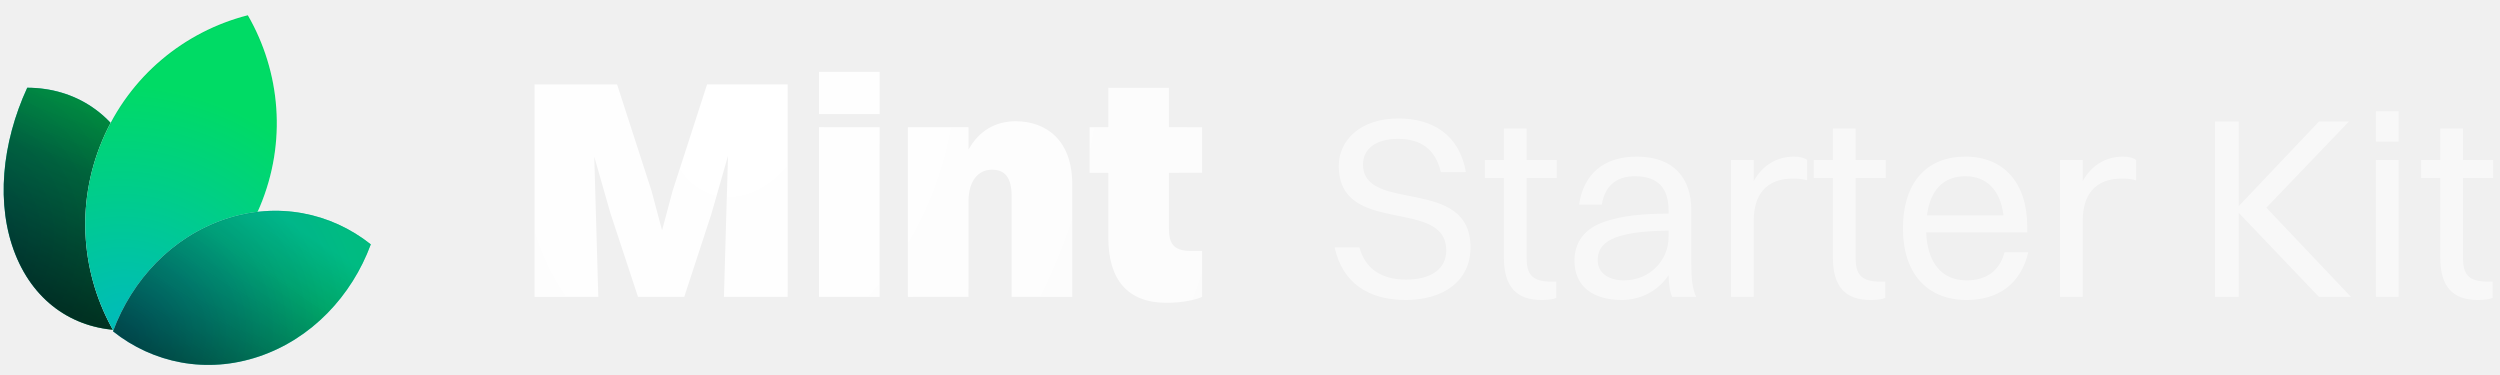
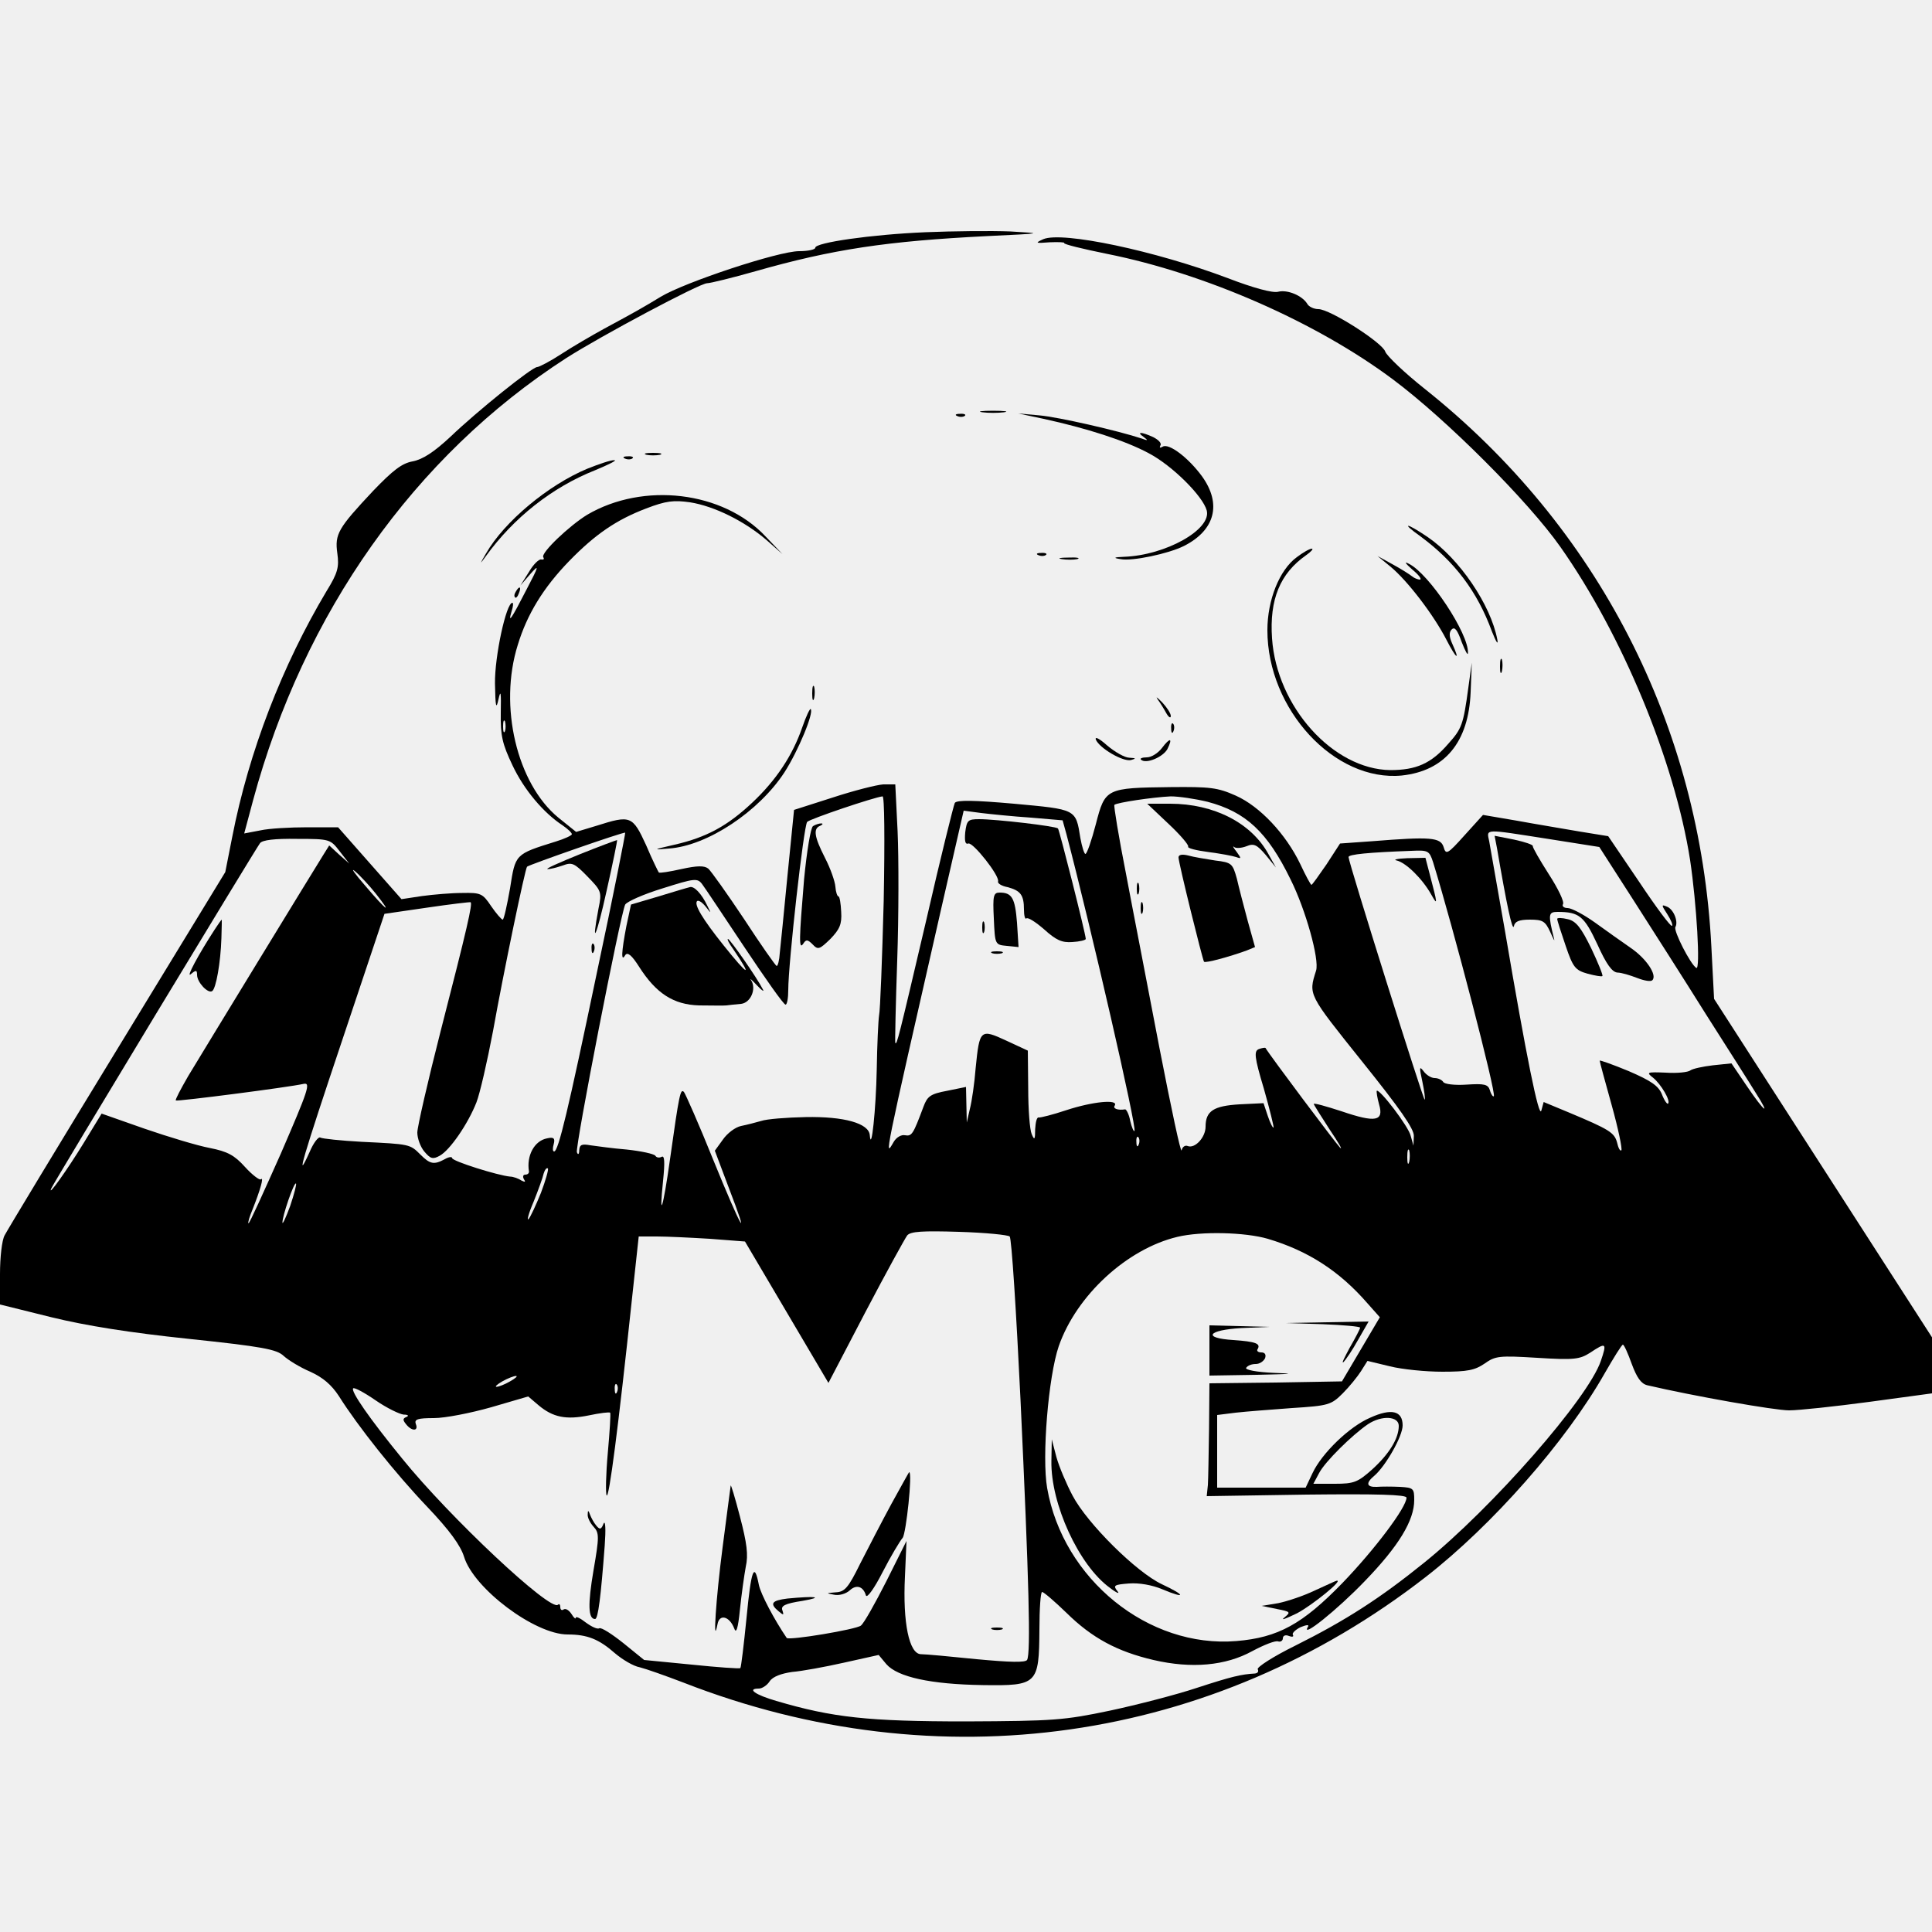
- <svg xmlns="http://www.w3.org/2000/svg" width="160" height="24" viewBox="0 0 160 24" fill="none">
-   <path d="M7.953 21.139C4.896 21.13 2.255 19.458 0.987 16.29C-0.28 13.121 0.109 9.163 1.744 5.615C4.801 5.624 7.442 7.296 8.71 10.465C9.977 13.633 9.588 17.591 7.953 21.139Z" fill="white" />
-   <path d="M7.953 21.139C4.896 21.13 2.255 19.458 0.987 16.29C-0.28 13.121 0.109 9.163 1.744 5.615C4.801 5.624 7.442 7.296 8.71 10.465C9.977 13.633 9.588 17.591 7.953 21.139Z" fill="url(#paint0_radial_115_109)" />
-   <path d="M7.953 21.139C4.896 21.13 2.255 19.458 0.987 16.29C-0.28 13.121 0.109 9.163 1.744 5.615C4.801 5.624 7.442 7.296 8.71 10.465C9.977 13.633 9.588 17.591 7.953 21.139Z" fill="black" fill-opacity="0.5" style="mix-blend-mode:hard-light" />
-   <path d="M7.953 21.139C4.896 21.13 2.255 19.458 0.987 16.29C-0.28 13.121 0.109 9.163 1.744 5.615C4.801 5.624 7.442 7.296 8.71 10.465C9.977 13.633 9.588 17.591 7.953 21.139Z" fill="url(#paint1_linear_115_109)" fill-opacity="0.5" style="mix-blend-mode:hard-light" />
-   <path d="M7.935 21.111C4.897 21.096 2.274 19.431 1.013 16.279C-0.248 13.124 0.136 9.182 1.762 5.643C4.8 5.659 7.423 7.324 8.684 10.476C9.945 13.63 9.561 17.572 7.935 21.111Z" stroke="url(#paint2_linear_115_109)" stroke-opacity="0.05" stroke-width="0.056" />
-   <path d="M7.31 21.257C11.354 20.221 14.884 17.375 16.628 13.236C18.373 9.097 17.945 4.587 15.86 0.976C11.816 2.012 8.287 4.858 6.542 8.998C4.797 13.137 5.225 17.646 7.31 21.257Z" fill="white" />
-   <path d="M7.31 21.257C11.354 20.221 14.884 17.375 16.628 13.236C18.373 9.097 17.945 4.587 15.86 0.976C11.816 2.012 8.287 4.858 6.542 8.998C4.797 13.137 5.225 17.646 7.31 21.257Z" fill="url(#paint3_radial_115_109)" />
-   <path d="M16.602 13.225C14.864 17.349 11.351 20.187 7.324 21.225C5.253 17.624 4.829 13.132 6.568 9.009C8.306 4.885 11.819 2.047 15.846 1.009C17.918 4.61 18.341 9.101 16.602 13.225Z" stroke="url(#paint4_linear_115_109)" stroke-opacity="0.05" stroke-width="0.056" />
-   <path d="M7.234 21.207C9.789 23.237 13.21 23.951 16.577 22.814C19.944 21.677 22.506 18.945 23.73 15.638C21.175 13.608 17.754 12.894 14.387 14.031C11.02 15.168 8.458 17.901 7.234 21.207Z" fill="white" />
-   <path d="M7.234 21.207C9.789 23.237 13.21 23.951 16.577 22.814C19.944 21.677 22.506 18.945 23.73 15.638C21.175 13.608 17.754 12.894 14.387 14.031C11.02 15.168 8.458 17.901 7.234 21.207Z" fill="url(#paint5_radial_115_109)" />
-   <path d="M7.234 21.207C9.789 23.237 13.21 23.951 16.577 22.814C19.944 21.677 22.506 18.945 23.73 15.638C21.175 13.608 17.754 12.894 14.387 14.031C11.02 15.168 8.458 17.901 7.234 21.207Z" fill="black" fill-opacity="0.2" style="mix-blend-mode:hard-light" />
-   <path d="M7.234 21.207C9.789 23.237 13.21 23.951 16.577 22.814C19.944 21.677 22.506 18.945 23.73 15.638C21.175 13.608 17.754 12.894 14.387 14.031C11.02 15.168 8.458 17.901 7.234 21.207Z" fill="url(#paint6_linear_115_109)" fill-opacity="0.5" style="mix-blend-mode:hard-light" />
-   <path d="M16.568 22.787C13.218 23.918 9.814 23.212 7.267 21.198C8.492 17.907 11.044 15.189 14.396 14.058C17.747 12.927 21.15 13.633 23.697 15.648C22.472 18.938 19.92 21.656 16.568 22.787Z" stroke="url(#paint7_linear_115_109)" stroke-opacity="0.05" stroke-width="0.056" />
-   <path d="M34.212 19V5.4H39.492L41.692 12.2L42.372 14.74L43.052 12.2L45.252 5.4H50.412V19H46.332L46.592 9.98L45.532 13.68L43.792 19H40.832L39.052 13.6L38.032 10.02L38.292 19H34.212ZM52.416 7.3V4.6H56.295V7.3H52.416ZM52.416 19V8.14H56.295V19H52.416ZM58.104 19V8.14H61.984V9.58C62.664 8.34 63.744 7.76 65.004 7.76C66.964 7.76 68.624 8.98 68.624 11.78V19H64.744V12.56C64.744 11.34 64.304 10.86 63.484 10.86C62.604 10.86 61.984 11.58 61.984 12.88V19H58.104ZM70.933 15.22V11.06H69.733V8.14H70.933V5.62H74.813V8.14H76.933V11.06H74.813V14.6C74.813 15.5 75.033 16.06 76.213 16.06H76.933V19C76.493 19.2 75.673 19.38 74.653 19.38C72.153 19.38 70.933 17.88 70.933 15.22Z" fill="url(#paint8_radial_115_109)" />
-   <path d="M87.232 10.519C87.232 13.687 94.112 11.229 94.112 15.832C94.112 17.994 92.364 19.198 89.971 19.198C87.562 19.198 85.912 18.093 85.417 15.832H87.001C87.364 17.169 88.371 17.895 89.987 17.895C91.671 17.895 92.561 17.152 92.561 16.03C92.561 12.598 85.681 15.155 85.681 10.618C85.681 9.001 87.034 7.582 89.509 7.582C91.671 7.582 93.403 8.621 93.816 11.014H92.215C91.868 9.529 90.912 8.886 89.476 8.886C88.057 8.886 87.232 9.529 87.232 10.519ZM96.25 16.476V11.393H95.029V10.239H96.25V8.226H97.702V10.239H99.632V11.393H97.702V16.476C97.702 17.532 98.015 18.026 99.302 18.026H99.599V19.066C99.434 19.148 99.071 19.198 98.659 19.198C97.025 19.198 96.25 18.323 96.25 16.476ZM102.516 13.093H101.064C101.345 11.162 102.615 10.024 104.76 10.024C107.103 10.024 108.242 11.393 108.242 13.44V16.888C108.242 17.895 108.324 18.521 108.555 19H107.021C106.856 18.654 106.806 18.142 106.79 17.614C106.047 18.72 104.859 19.198 103.803 19.198C101.988 19.198 100.767 18.357 100.767 16.69C100.767 15.486 101.427 14.611 102.714 14.182C103.902 13.786 105.107 13.687 106.79 13.671V13.473C106.79 12.053 106.13 11.278 104.628 11.278C103.374 11.278 102.698 11.971 102.516 13.093ZM102.252 16.657C102.252 17.465 102.929 17.944 103.952 17.944C105.569 17.944 106.79 16.674 106.79 15.172V14.759C103.061 14.793 102.252 15.585 102.252 16.657ZM110.787 19V10.239H112.239V11.591C112.833 10.519 113.774 10.024 114.83 10.024C115.176 10.024 115.49 10.107 115.655 10.239V11.542C115.407 11.46 115.094 11.427 114.747 11.427C112.998 11.427 112.239 12.515 112.239 14.1V19H110.787ZM117.305 16.476V11.393H116.084V10.239H117.305V8.226H118.757V10.239H120.688V11.393H118.757V16.476C118.757 17.532 119.071 18.026 120.358 18.026H120.655V19.066C120.49 19.148 120.127 19.198 119.714 19.198C118.081 19.198 117.305 18.323 117.305 16.476ZM129.809 16.145C129.33 18.192 127.862 19.198 125.865 19.198C123.324 19.198 121.79 17.482 121.79 14.627C121.79 11.658 123.324 10.024 125.783 10.024C128.258 10.024 129.743 11.723 129.743 14.512V14.875H123.275C123.357 16.838 124.281 17.944 125.865 17.944C127.103 17.944 127.977 17.35 128.291 16.145H129.809ZM125.783 11.278C124.38 11.278 123.539 12.152 123.324 13.786H128.225C128.027 12.169 127.152 11.278 125.783 11.278ZM131.843 19V10.239H133.295V11.591C133.889 10.519 134.829 10.024 135.885 10.024C136.232 10.024 136.545 10.107 136.71 10.239V11.542C136.463 11.46 136.149 11.427 135.803 11.427C134.054 11.427 133.295 12.515 133.295 14.1V19H131.843ZM141.763 19V7.78H143.281V13.192L148.413 7.78H150.327L145.047 13.291L150.459 19H148.413L143.281 13.621V19H141.763ZM152.06 9.067V7.12H153.512V9.067H152.06ZM152.06 19V10.239H153.512V19H152.06ZM156.178 16.476V11.393H154.957V10.239H156.178V8.226H157.63V10.239H159.56V11.393H157.63V16.476C157.63 17.532 157.943 18.026 159.23 18.026H159.527V19.066C159.362 19.148 158.999 19.198 158.587 19.198C156.953 19.198 156.178 18.323 156.178 16.476Z" fill="white" fill-opacity="0.55" />
-   <defs>
-     <radialGradient id="paint0_radial_115_109" cx="0" cy="0" r="1" gradientUnits="userSpaceOnUse" gradientTransform="translate(-3.00503 15.023) rotate(-10.029) scale(17.9572 17.784)">
-       <stop stop-color="#00B0BB" />
-       <stop offset="1" stop-color="#00DB65" />
-     </radialGradient>
-     <linearGradient id="paint1_linear_115_109" x1="7.39" y1="4.813" x2="1.63" y2="18.689" gradientUnits="userSpaceOnUse">
-       <stop stop-color="#18E299" />
-       <stop offset="1" />
-     </linearGradient>
-     <linearGradient id="paint2_linear_115_109" x1="7.948" y1="8.016" x2="1.761" y2="18.746" gradientUnits="userSpaceOnUse">
-       <stop />
-       <stop offset="1" stop-opacity="0" />
-     </linearGradient>
-     <radialGradient id="paint3_radial_115_109" cx="0" cy="0" r="1" gradientUnits="userSpaceOnUse" gradientTransform="translate(8.11404 20.8822) rotate(-75.7542) scale(21.6246 23.7772)">
-       <stop stop-color="#00BBBB" />
-       <stop offset="0.713" stop-color="#00DB65" />
-     </radialGradient>
-     <linearGradient id="paint4_linear_115_109" x1="7.602" y1="5.871" x2="15.556" y2="16.372" gradientUnits="userSpaceOnUse">
-       <stop />
-       <stop offset="1" stop-opacity="0" />
-     </linearGradient>
-     <radialGradient id="paint5_radial_115_109" cx="0" cy="0" r="1" gradientUnits="userSpaceOnUse" gradientTransform="translate(7.84537 21.5181) rotate(-20.3525) scale(18.5603 17.32)">
-       <stop stop-color="#00B0BB" />
-       <stop offset="1" stop-color="#00DB65" />
-     </radialGradient>
-     <linearGradient id="paint6_linear_115_109" x1="16.808" y1="13.007" x2="10.041" y2="22.994" gradientUnits="userSpaceOnUse">
-       <stop stop-color="#00B1BC" />
-       <stop offset="1" />
-     </linearGradient>
-     <linearGradient id="paint7_linear_115_109" x1="16.808" y1="13.007" x2="14.169" y2="23.841" gradientUnits="userSpaceOnUse">
-       <stop />
-       <stop offset="1" stop-opacity="0" />
-     </linearGradient>
-     <radialGradient id="paint8_radial_115_109" cx="0" cy="0" r="1" gradientUnits="userSpaceOnUse" gradientTransform="translate(47.2781 7) rotate(19.0047) scale(67.5582 85.7506)">
-       <stop stop-color="white" />
-       <stop offset="1" stop-color="white" stop-opacity="0.5" />
-     </radialGradient>
-   </defs>
+ <svg xmlns="http://www.w3.org/2000/svg" version="1.0" width="500pt" height="500pt" viewBox="0 0 500 500" preserveAspectRatio="xMidYMid meet">
+   <g transform="translate(0,500) scale(0.1,-0.1)" fill="#000000" stroke="none">
+     <path d="M2395 4399 c-142 -6 -285 -27 -285 -40 0 -5 -19 -9 -42 -9 -53 0 -295 -80 -358 -118 -48 -29 -60 -36 -147 -83 -31 -17 -81 -46 -110 -65 -29 -19 -58 -34 -63 -34 -13 0 -154 -113 -225 -181 -42 -39 -71 -58 -97 -63 -28 -5 -51 -23 -102 -76 -91 -97 -100 -112 -93 -162 5 -36 1 -51 -28 -98 -114 -191 -201 -415 -244 -636 l-18 -91 -280 -459 c-154 -252 -285 -469 -291 -481 -7 -12 -12 -57 -12 -100 l0 -79 133 -33 c90 -22 203 -40 356 -56 190 -20 227 -27 245 -44 12 -11 43 -30 69 -41 33 -15 55 -34 74 -63 49 -78 146 -200 229 -287 58 -61 86 -100 95 -129 25 -82 183 -201 268 -201 51 0 81 -12 123 -49 19 -16 47 -33 64 -36 16 -4 67 -22 114 -40 659 -257 1367 -156 1920 274 171 133 362 349 463 527 23 40 44 74 47 74 3 0 13 -22 23 -50 13 -35 24 -51 40 -55 120 -28 330 -65 367 -65 25 0 118 10 208 22 l162 22 0 72 0 73 -282 438 -282 438 -7 135 c-29 572 -294 1087 -741 1443 -53 42 -99 86 -103 97 -7 23 -143 110 -173 110 -11 0 -25 6 -29 14 -13 21 -51 37 -75 31 -14 -4 -65 10 -130 35 -188 71 -429 122 -478 101 -22 -10 -21 -11 17 -8 23 1 40 0 37 -2 -2 -3 47 -15 111 -28 255 -51 542 -177 740 -325 138 -103 350 -315 433 -433 160 -227 296 -555 336 -811 17 -114 27 -286 16 -279 -15 9 -60 97 -54 106 8 14 -5 47 -23 53 -14 6 -13 3 2 -20 9 -14 15 -28 12 -30 -3 -3 -41 48 -85 114 l-80 118 -74 12 c-40 7 -113 19 -162 28 l-88 15 -48 -53 c-44 -49 -48 -51 -54 -30 -8 25 -34 27 -184 15 l-84 -6 -35 -54 c-20 -29 -37 -53 -39 -53 -2 0 -15 24 -29 54 -37 77 -104 149 -167 177 -47 21 -67 23 -168 22 -168 -2 -170 -3 -194 -96 -11 -42 -23 -77 -27 -77 -3 0 -9 19 -13 41 -12 76 -10 74 -172 89 -102 9 -148 10 -153 2 -3 -6 -37 -142 -74 -304 -72 -307 -76 -323 -80 -317 -1 2 1 99 5 214 4 116 4 265 1 333 l-6 122 -31 0 c-17 -1 -76 -16 -131 -34 l-100 -32 -17 -170 c-9 -93 -18 -184 -20 -201 -1 -18 -5 -33 -8 -33 -3 1 -41 55 -84 121 -44 66 -86 125 -93 131 -10 8 -28 8 -69 -1 -31 -7 -57 -11 -59 -9 -1 1 -17 33 -33 71 -35 76 -40 78 -128 50 l-53 -16 -46 37 c-107 88 -155 288 -105 447 24 79 66 148 133 217 68 70 123 107 199 136 52 20 72 22 114 16 63 -10 141 -49 197 -97 l42 -37 -44 46 c-110 117 -316 141 -461 56 -46 -28 -121 -99 -114 -110 3 -5 1 -7 -5 -6 -6 2 -21 -13 -32 -32 l-22 -35 26 30 c23 26 22 21 -10 -40 -40 -78 -49 -91 -39 -57 4 12 5 22 2 22 -16 0 -46 -139 -45 -209 1 -60 3 -69 9 -41 6 27 7 18 6 -35 -1 -59 4 -80 30 -135 30 -64 81 -124 130 -156 13 -9 24 -19 24 -23 0 -3 -19 -12 -42 -19 -106 -33 -104 -32 -118 -121 -8 -45 -16 -81 -19 -81 -3 0 -17 16 -30 35 -22 33 -27 35 -75 34 -28 0 -75 -4 -104 -8 l-53 -8 -82 93 -82 93 -80 0 c-44 0 -99 -3 -121 -8 l-42 -8 23 86 c131 485 418 891 810 1144 89 57 346 194 365 194 8 0 65 14 125 31 200 57 340 78 600 91 146 7 147 7 60 12 -49 2 -148 1 -220 -2z m-1088 -1291 c-3 -7 -5 -2 -5 12 0 14 2 19 5 13 2 -7 2 -19 0 -25z m980 -440 c-4 -150 -9 -283 -12 -296 -2 -13 -5 -76 -6 -140 -2 -103 -14 -217 -18 -170 -2 31 -67 49 -166 47 -49 -1 -101 -5 -115 -10 -14 -4 -37 -10 -52 -13 -15 -3 -36 -19 -47 -35 l-21 -29 35 -93 c60 -156 33 -108 -39 69 -37 92 -72 171 -76 176 -9 9 -12 -3 -36 -174 -18 -128 -29 -162 -18 -56 5 49 4 67 -4 62 -6 -3 -13 -2 -16 3 -4 5 -37 12 -74 16 -37 3 -79 9 -94 11 -22 4 -28 2 -29 -13 0 -10 -3 -13 -6 -5 -5 13 113 618 125 641 5 8 48 27 97 42 82 26 90 27 102 11 7 -9 56 -83 110 -164 54 -81 101 -148 106 -148 4 0 7 17 7 38 0 68 40 426 49 435 8 8 174 64 195 66 5 1 6 -110 3 -271z m838 257 c99 -26 155 -78 215 -201 39 -78 75 -207 66 -236 -20 -63 -21 -60 119 -235 98 -122 135 -175 134 -193 l-1 -25 -7 25 c-5 24 -81 123 -88 117 -1 -2 1 -17 6 -35 13 -44 -9 -48 -97 -18 -40 13 -72 22 -72 19 0 -2 19 -32 41 -66 23 -34 35 -55 27 -47 -11 11 -182 239 -193 258 -1 1 -9 0 -17 -3 -13 -5 -12 -20 13 -103 15 -53 26 -98 25 -100 -2 -2 -9 12 -15 30 l-11 33 -62 -3 c-67 -4 -88 -17 -88 -58 0 -27 -27 -57 -46 -50 -7 3 -14 -2 -16 -11 -2 -9 -27 109 -57 263 -29 153 -69 357 -87 453 -19 96 -32 176 -30 178 6 6 101 20 146 22 20 0 62 -6 95 -14z m-457 -41 l82 -7 10 -36 c63 -240 183 -761 176 -768 -2 -2 -7 9 -11 26 -3 17 -10 30 -13 30 -19 -3 -33 2 -27 10 10 17 -58 10 -125 -12 -36 -12 -68 -20 -72 -19 -5 1 -8 -13 -9 -30 0 -28 -2 -30 -9 -13 -5 11 -9 64 -9 118 l-1 98 -56 26 c-67 31 -69 29 -79 -71 -3 -39 -10 -87 -15 -106 l-8 -35 -1 46 -1 46 -49 -10 c-43 -8 -51 -14 -61 -41 -27 -72 -30 -77 -48 -74 -9 2 -22 -5 -29 -17 -24 -41 -28 -59 123 604 l58 253 45 -6 c25 -3 83 -9 129 -12z m-1123 -400 c-75 -359 -100 -464 -111 -464 -4 0 -4 9 -1 19 4 15 0 19 -17 15 -33 -6 -54 -45 -47 -86 0 -5 -4 -8 -10 -8 -5 0 -7 -5 -3 -12 5 -7 3 -8 -7 -3 -7 5 -21 10 -29 10 -32 3 -150 40 -150 48 0 4 -9 3 -19 -3 -28 -15 -38 -13 -63 12 -27 27 -27 27 -152 33 -54 3 -102 8 -107 11 -5 3 -18 -14 -28 -38 -38 -84 -19 -19 87 297 l107 320 110 16 c61 9 112 15 113 14 5 -5 -8 -63 -78 -335 -33 -129 -60 -247 -60 -261 0 -15 8 -37 18 -49 16 -19 22 -21 40 -11 26 14 73 82 95 138 9 23 28 106 43 185 27 151 83 420 88 425 5 5 251 91 254 88 1 -1 -31 -164 -73 -361z m2461 345 l133 -21 88 -137 c48 -75 133 -208 188 -296 56 -88 114 -179 128 -202 41 -64 24 -52 -22 16 l-40 59 -48 -5 c-26 -3 -53 -9 -58 -13 -6 -5 -35 -8 -64 -6 -49 2 -51 1 -33 -13 21 -17 46 -60 39 -67 -2 -3 -10 8 -16 24 -9 22 -28 35 -86 60 -41 17 -75 29 -75 27 0 -3 14 -54 31 -115 17 -61 28 -114 25 -117 -3 -3 -8 6 -11 20 -7 26 -20 34 -125 78 l-65 27 -6 -22 c-6 -23 -39 140 -94 464 -20 113 -38 217 -41 233 -7 33 -15 32 152 6z m-3127 -32 l25 -32 -26 23 -26 24 -15 -24 c-19 -30 -303 -495 -350 -573 -19 -33 -34 -61 -32 -63 3 -3 291 34 331 43 19 4 11 -18 -59 -180 -45 -101 -82 -183 -84 -181 -2 2 3 18 11 37 19 48 30 85 21 77 -3 -3 -22 11 -41 32 -27 30 -45 40 -91 49 -32 6 -108 29 -169 50 l-111 39 -47 -77 c-41 -67 -95 -143 -83 -116 7 16 529 879 540 893 6 8 38 12 96 11 85 0 86 -1 110 -32z m2830 -29 c51 -165 164 -598 157 -605 -2 -2 -7 4 -10 15 -5 16 -14 18 -61 15 -29 -2 -57 1 -60 7 -3 5 -13 10 -22 10 -9 0 -22 8 -29 18 -11 14 -11 10 -3 -27 5 -24 8 -45 6 -47 -3 -3 -197 614 -197 628 0 7 52 12 162 16 44 2 47 1 57 -30z m-2737 -80 c46 -58 28 -45 -27 20 -27 31 -39 48 -26 37 13 -11 37 -37 53 -57z m1975 -650 c-3 -8 -6 -5 -6 6 -1 11 2 17 5 13 3 -3 4 -12 1 -19z m700 -45 c-3 -10 -5 -4 -5 12 0 17 2 24 5 18 2 -7 2 -21 0 -30z m-2247 -80 c-13 -32 -27 -62 -32 -68 -5 -5 0 15 13 45 12 30 24 63 26 73 3 10 8 16 11 13 2 -3 -6 -31 -18 -63z m-649 -34 c-11 -30 -20 -49 -20 -43 -1 15 30 106 35 101 2 -2 -5 -28 -15 -58z m1862 -79 c5 -4 17 -194 28 -421 22 -471 27 -659 17 -675 -5 -7 -44 -6 -130 2 -68 7 -133 13 -145 13 -30 1 -47 81 -41 201 l4 92 -52 -104 c-29 -57 -58 -109 -66 -115 -12 -10 -186 -39 -192 -32 -32 47 -67 113 -72 137 -12 62 -20 40 -32 -85 -7 -70 -14 -128 -16 -130 -2 -2 -58 2 -126 9 l-123 12 -53 43 c-30 24 -58 42 -63 39 -5 -3 -20 4 -35 15 -14 11 -26 17 -26 12 0 -4 -5 0 -11 10 -6 9 -14 15 -20 12 -5 -4 -9 -1 -9 6 0 7 -3 9 -6 6 -19 -19 -280 226 -403 378 -85 104 -134 175 -127 182 3 3 29 -11 58 -31 29 -20 62 -36 73 -37 11 0 14 -3 7 -6 -10 -4 -10 -8 -1 -19 15 -19 33 -18 25 1 -4 12 5 15 47 15 29 0 95 13 148 28 l96 28 27 -23 c37 -31 71 -38 130 -26 28 6 53 9 55 7 2 -1 -1 -48 -6 -104 -5 -55 -6 -105 -3 -110 6 -10 30 174 66 513 l17 157 47 0 c26 0 88 -3 137 -6 l91 -7 108 -183 108 -183 96 184 c53 101 102 190 108 198 9 10 39 12 134 9 68 -2 127 -8 131 -12z m668 -6 c104 -31 185 -83 258 -167 l32 -36 -49 -83 -49 -83 -171 -3 -172 -2 -1 -118 c-1 -64 -2 -130 -3 -145 l-3 -29 259 4 c182 2 258 0 258 -8 0 -25 -83 -135 -166 -221 -103 -106 -166 -141 -274 -150 -228 -19 -449 160 -490 396 -14 80 3 288 30 367 46 132 177 252 307 283 62 15 176 12 234 -5z m862 -316 c-33 -97 -280 -379 -457 -522 -114 -92 -202 -149 -334 -215 -57 -28 -100 -56 -97 -61 3 -6 0 -10 -7 -11 -36 -2 -61 -8 -150 -37 -54 -18 -155 -44 -225 -59 -119 -25 -146 -27 -373 -28 -254 0 -345 10 -491 53 -55 16 -77 32 -45 32 8 0 21 8 28 19 8 12 30 20 58 24 25 2 85 13 134 24 l90 20 20 -24 c29 -33 114 -52 250 -54 141 -2 145 2 146 144 0 53 3 97 7 97 4 0 32 -24 63 -54 66 -65 131 -100 225 -122 99 -23 187 -15 256 23 30 16 60 28 67 25 6 -2 12 2 12 8 0 7 7 10 16 6 8 -3 13 -2 10 3 -3 4 6 13 20 20 15 6 23 7 19 1 -20 -33 76 44 147 118 88 91 128 157 128 210 0 30 -2 32 -37 34 -21 1 -48 1 -60 0 -27 -1 -29 10 -6 29 29 25 73 102 73 130 0 38 -29 45 -84 20 -54 -23 -125 -92 -149 -143 l-18 -38 -114 0 -115 0 0 94 0 94 48 6 c26 3 92 8 146 12 94 6 101 8 131 38 17 17 38 43 47 57 l17 27 58 -14 c32 -8 93 -14 136 -14 65 0 84 4 109 21 28 20 38 21 136 15 96 -6 110 -4 137 13 42 28 44 26 28 -21z m-2823 -53 c-14 -8 -29 -14 -35 -14 -5 0 1 6 15 14 14 8 30 14 35 14 6 0 -1 -6 -15 -14z m277 -27 c-3 -8 -6 -5 -6 6 -1 11 2 17 5 13 3 -3 4 -12 1 -19z m2023 -88 c0 -33 -25 -73 -69 -113 -37 -33 -47 -37 -96 -37 l-56 0 15 28 c15 29 85 98 126 126 36 24 80 21 80 -4z" />
+     <path d="M2104 2862 c-6 -4 -16 -65 -23 -137 -13 -156 -14 -185 -2 -167 7 11 11 11 24 -2 14 -15 18 -13 46 14 24 25 30 38 28 70 -1 22 -4 40 -7 40 -3 0 -7 11 -8 25 -1 14 -13 48 -27 75 -28 55 -31 76 -12 83 6 3 8 6 2 6 -5 0 -15 -3 -21 -7z" />
+     <path d="M1785 2704 c-5 -1 -42 -12 -81 -24 l-71 -21 -12 -56 c-13 -68 -14 -94 -3 -75 6 9 17 0 36 -30 44 -69 89 -98 155 -100 31 0 63 -1 71 0 8 1 25 3 38 4 25 3 40 39 26 61 -5 7 2 1 15 -13 13 -14 20 -18 15 -10 -15 30 -85 130 -90 130 -3 0 3 -12 14 -27 51 -75 39 -70 -25 10 -56 70 -77 106 -69 115 4 3 13 -3 22 -14 15 -19 15 -19 5 1 -15 32 -35 53 -46 49z" />
+     <path d="M3024 2868 c30 -28 53 -55 51 -59 -3 -4 21 -10 52 -14 31 -4 63 -10 72 -13 14 -5 14 -4 1 14 -8 10 -11 16 -6 12 4 -4 19 -3 32 2 19 8 27 4 50 -23 l26 -32 -19 34 c-44 81 -141 131 -255 131 l-59 0 55 -52z" />
+     <path d="M3050 2781 c0 -14 62 -264 66 -270 4 -4 66 13 110 29 l22 9 -19 68 c-10 37 -23 87 -28 109 -11 39 -13 42 -56 47 -25 4 -56 9 -70 13 -16 4 -25 2 -25 -5z" />
+     <path d="M2942 2700 c0 -14 2 -19 5 -12 2 6 2 18 0 25 -3 6 -5 1 -5 -13z" />
+     <path d="M2952 2650 c0 -14 2 -19 5 -12 2 6 2 18 0 25 -3 6 -5 1 -5 -13z" />
+     <path d="M2498 2846 c-2 -23 0 -32 8 -29 12 4 81 -83 77 -98 -2 -5 9 -12 25 -15 33 -9 42 -20 42 -58 0 -16 3 -26 6 -23 4 4 24 -9 46 -28 31 -28 46 -35 73 -33 19 1 35 5 35 8 -1 16 -68 281 -72 286 -6 6 -160 24 -204 24 -29 0 -32 -3 -36 -34z" />
+     <path d="M2572 2623 c3 -68 3 -68 34 -71 l30 -3 -4 63 c-5 64 -13 78 -45 78 -16 0 -18 -8 -15 -67z" />
+     <path d="M2542 2600 c0 -14 2 -19 5 -12 2 6 2 18 0 25 -3 6 -5 1 -5 -13z" />
+     <path d="M2568 2533 c6 -2 18 -2 25 0 6 3 1 5 -13 5 -14 0 -19 -2 -12 -5z" />
+     <path d="M1500 2789 c-52 -21 -90 -38 -83 -38 6 -1 24 4 39 9 24 9 30 7 64 -28 36 -37 38 -40 29 -83 -20 -106 -5 -72 21 46 16 71 28 130 27 131 -1 0 -45 -16 -97 -37z" />
+     <path d="M1531 2544 c0 -11 3 -14 6 -6 3 7 2 16 -1 19 -3 4 -6 -2 -5 -13z" />
+     <path d="M3874 2806 c25 -146 40 -218 44 -203 2 12 13 17 41 17 34 0 40 -4 53 -32 8 -18 12 -26 10 -18 -16 64 -15 70 9 70 56 0 69 -11 103 -84 23 -51 38 -72 52 -73 10 0 33 -7 51 -14 18 -7 35 -10 39 -6 14 13 -16 57 -56 84 -23 16 -64 45 -93 66 -28 20 -60 37 -70 37 -10 0 -15 5 -12 10 4 6 -13 41 -37 78 -23 36 -42 69 -41 72 1 4 -21 11 -48 17 l-51 10 6 -31z" />
+     <path d="M4030 2622 c0 -4 10 -35 22 -70 19 -56 25 -63 57 -72 19 -5 36 -8 38 -6 2 2 -11 34 -29 72 -26 53 -39 70 -60 75 -16 4 -28 4 -28 1z" />
+     <path d="M556 2595 c-43 -66 -76 -128 -62 -116 13 11 16 11 16 -2 0 -19 28 -49 39 -42 10 6 22 74 24 137 1 27 1 48 1 48 -1 0 -9 -11 -18 -25z" />
+     <path d="M3615 2773 c24 -6 66 -47 89 -88 17 -30 17 -27 -4 53 l-11 42 -47 -1 c-26 -1 -38 -4 -27 -6z" />
+     <path d="M2307 1108 c-25 -46 -61 -116 -81 -155 -31 -63 -40 -73 -64 -74 -24 -2 -25 -2 -4 -6 13 -3 31 2 41 11 17 16 35 11 42 -13 3 -8 22 19 43 60 21 41 45 81 52 89 9 11 26 170 17 170 -1 0 -21 -37 -46 -82z" />
+     <path d="M1891 1155 c-1 -5 -10 -77 -21 -160 -17 -130 -26 -264 -13 -198 5 27 31 20 43 -11 5 -15 10 -2 15 49 4 39 11 88 15 110 7 31 3 61 -15 130 -13 50 -24 86 -24 80z" />
+     <path d="M1521 1081 c-1 -8 6 -22 15 -32 15 -16 15 -26 0 -113 -15 -88 -14 -126 4 -126 8 0 15 58 25 190 3 41 2 67 -3 57 -6 -16 -10 -16 -19 -5 -6 7 -13 20 -16 28 -4 12 -6 12 -6 1z" />
+     <path d="M2038 863 c-41 -5 -47 -13 -23 -33 13 -11 14 -10 10 2 -5 12 6 18 52 25 57 10 34 13 -39 6z" />
+     <path d="M2568 783 c6 -2 18 -2 25 0 6 3 1 5 -13 5 -14 0 -19 -2 -12 -5z" />
+     <path d="M3423 1573 c53 -2 97 -6 97 -9 0 -3 -12 -26 -27 -52 -14 -26 -22 -42 -16 -37 6 6 23 31 38 58 l27 47 -109 -2 -108 -2 98 -3z" />
+     <path d="M3130 1505 l0 -65 123 2 c92 2 103 3 44 5 -46 2 -75 8 -72 13 4 6 14 10 25 10 10 0 20 7 24 15 3 9 0 15 -10 15 -8 0 -13 4 -9 9 8 14 -6 19 -63 23 -81 5 -67 26 21 31 l72 3 -77 2 -78 2 0 -65z" />
+     <path d="M2721 1219 c-2 -111 71 -270 151 -328 18 -14 27 -17 20 -9 -12 15 -9 17 30 20 26 2 60 -4 86 -15 62 -26 61 -16 -1 13 -66 31 -193 157 -231 229 -16 30 -35 75 -42 100 l-12 46 -1 -56z" />
+     <path d="M3403 884 c-29 -14 -71 -28 -95 -33 l-43 -7 39 -8 c36 -7 37 -8 20 -22 -11 -9 4 -3 33 11 41 22 122 88 102 84 -2 0 -27 -12 -56 -25z" />
+     <path d="M2543 3933 c15 -2 39 -2 55 0 15 2 2 4 -28 4 -30 0 -43 -2 -27 -4z" />
+     <path d="M2478 3923 c7 -3 16 -2 19 1 4 3 -2 6 -13 5 -11 0 -14 -3 -6 -6z" />
+     <path d="M2701 3916 c110 -24 211 -56 272 -89 61 -32 140 -111 150 -148 13 -49 -106 -116 -214 -120 -27 -1 -29 -3 -9 -6 30 -6 124 14 164 34 81 41 98 109 47 180 -35 48 -86 87 -102 77 -7 -4 -9 -3 -6 3 4 6 -5 15 -19 22 -31 14 -44 14 -24 0 12 -9 11 -10 -5 -4 -60 20 -217 56 -265 60 l-55 5 66 -14z" />
+     <path d="M1673 3823 c9 -2 25 -2 35 0 9 3 1 5 -18 5 -19 0 -27 -2 -17 -5z" />
+     <path d="M1618 3813 c7 -3 16 -2 19 1 4 3 -2 6 -13 5 -11 0 -14 -3 -6 -6z" />
+     <path d="M1520 3787 c-101 -42 -215 -137 -262 -219 -17 -29 -17 -30 -1 -8 72 100 172 179 283 223 36 15 58 26 50 26 -8 1 -40 -10 -70 -22z" />
+     <path d="M3676 3612 c88 -65 147 -142 185 -246 11 -28 17 -37 14 -21 -17 90 -98 209 -180 265 -56 38 -71 39 -19 2z" />
+     <path d="M3356 3558 c-45 -33 -76 -111 -76 -189 0 -205 174 -393 348 -376 111 12 173 86 178 216 l3 76 -9 -65 c-13 -96 -17 -106 -52 -145 -44 -51 -83 -68 -150 -68 -148 2 -294 164 -306 341 -7 101 21 168 88 215 13 9 20 17 15 17 -6 0 -23 -10 -39 -22z" />
+     <path d="M2688 3563 c7 -3 16 -2 19 1 4 3 -2 6 -13 5 -11 0 -14 -3 -6 -6z" />
+     <path d="M2748 3553 c12 -2 30 -2 40 0 9 3 -1 5 -23 4 -22 0 -30 -2 -17 -4z" />
+     <path d="M3598 3534 c44 -36 112 -125 145 -189 26 -51 37 -58 15 -10 -8 18 -8 29 -1 36 8 8 15 -2 26 -33 9 -23 16 -36 16 -28 3 49 -101 206 -153 231 -13 7 -9 1 9 -15 17 -14 25 -25 20 -26 -6 0 -15 4 -20 8 -6 5 -28 19 -50 31 l-40 22 33 -27z" />
+     <path d="M1335 3469 c-4 -6 -5 -12 -2 -15 2 -3 7 2 10 11 7 17 1 20 -8 4z" />
+     <path d="M3882 3275 c0 -16 2 -22 5 -12 2 9 2 23 0 30 -3 6 -5 -1 -5 -18z" />
+     <path d="M2102 3205 c0 -16 2 -22 5 -12 2 9 2 23 0 30 -3 6 -5 -1 -5 -18z" />
+     <path d="M2996 3190 c6 -8 16 -24 22 -35 6 -11 12 -15 12 -8 0 7 -10 22 -22 35 -13 13 -18 17 -12 8z" />
+     <path d="M2076 3117 c-25 -72 -67 -136 -130 -195 -63 -59 -117 -89 -200 -108 -57 -13 -58 -14 -15 -10 100 7 233 96 299 197 36 56 77 155 68 164 -2 2 -12 -19 -22 -48z" />
+     <path d="M3031 3114 c0 -11 3 -14 6 -6 3 7 2 16 -1 19 -3 4 -6 -2 -5 -13z" />
+     <path d="M2836 3086 c9 -22 70 -58 91 -53 14 4 13 5 -4 6 -12 0 -38 15 -58 32 -19 17 -32 24 -29 15z" />
+     <path d="M3007 3064 c-10 -13 -27 -24 -39 -24 -12 0 -19 -3 -15 -6 12 -12 56 6 68 27 15 30 7 31 -14 3z" />
+   </g>
</svg>
